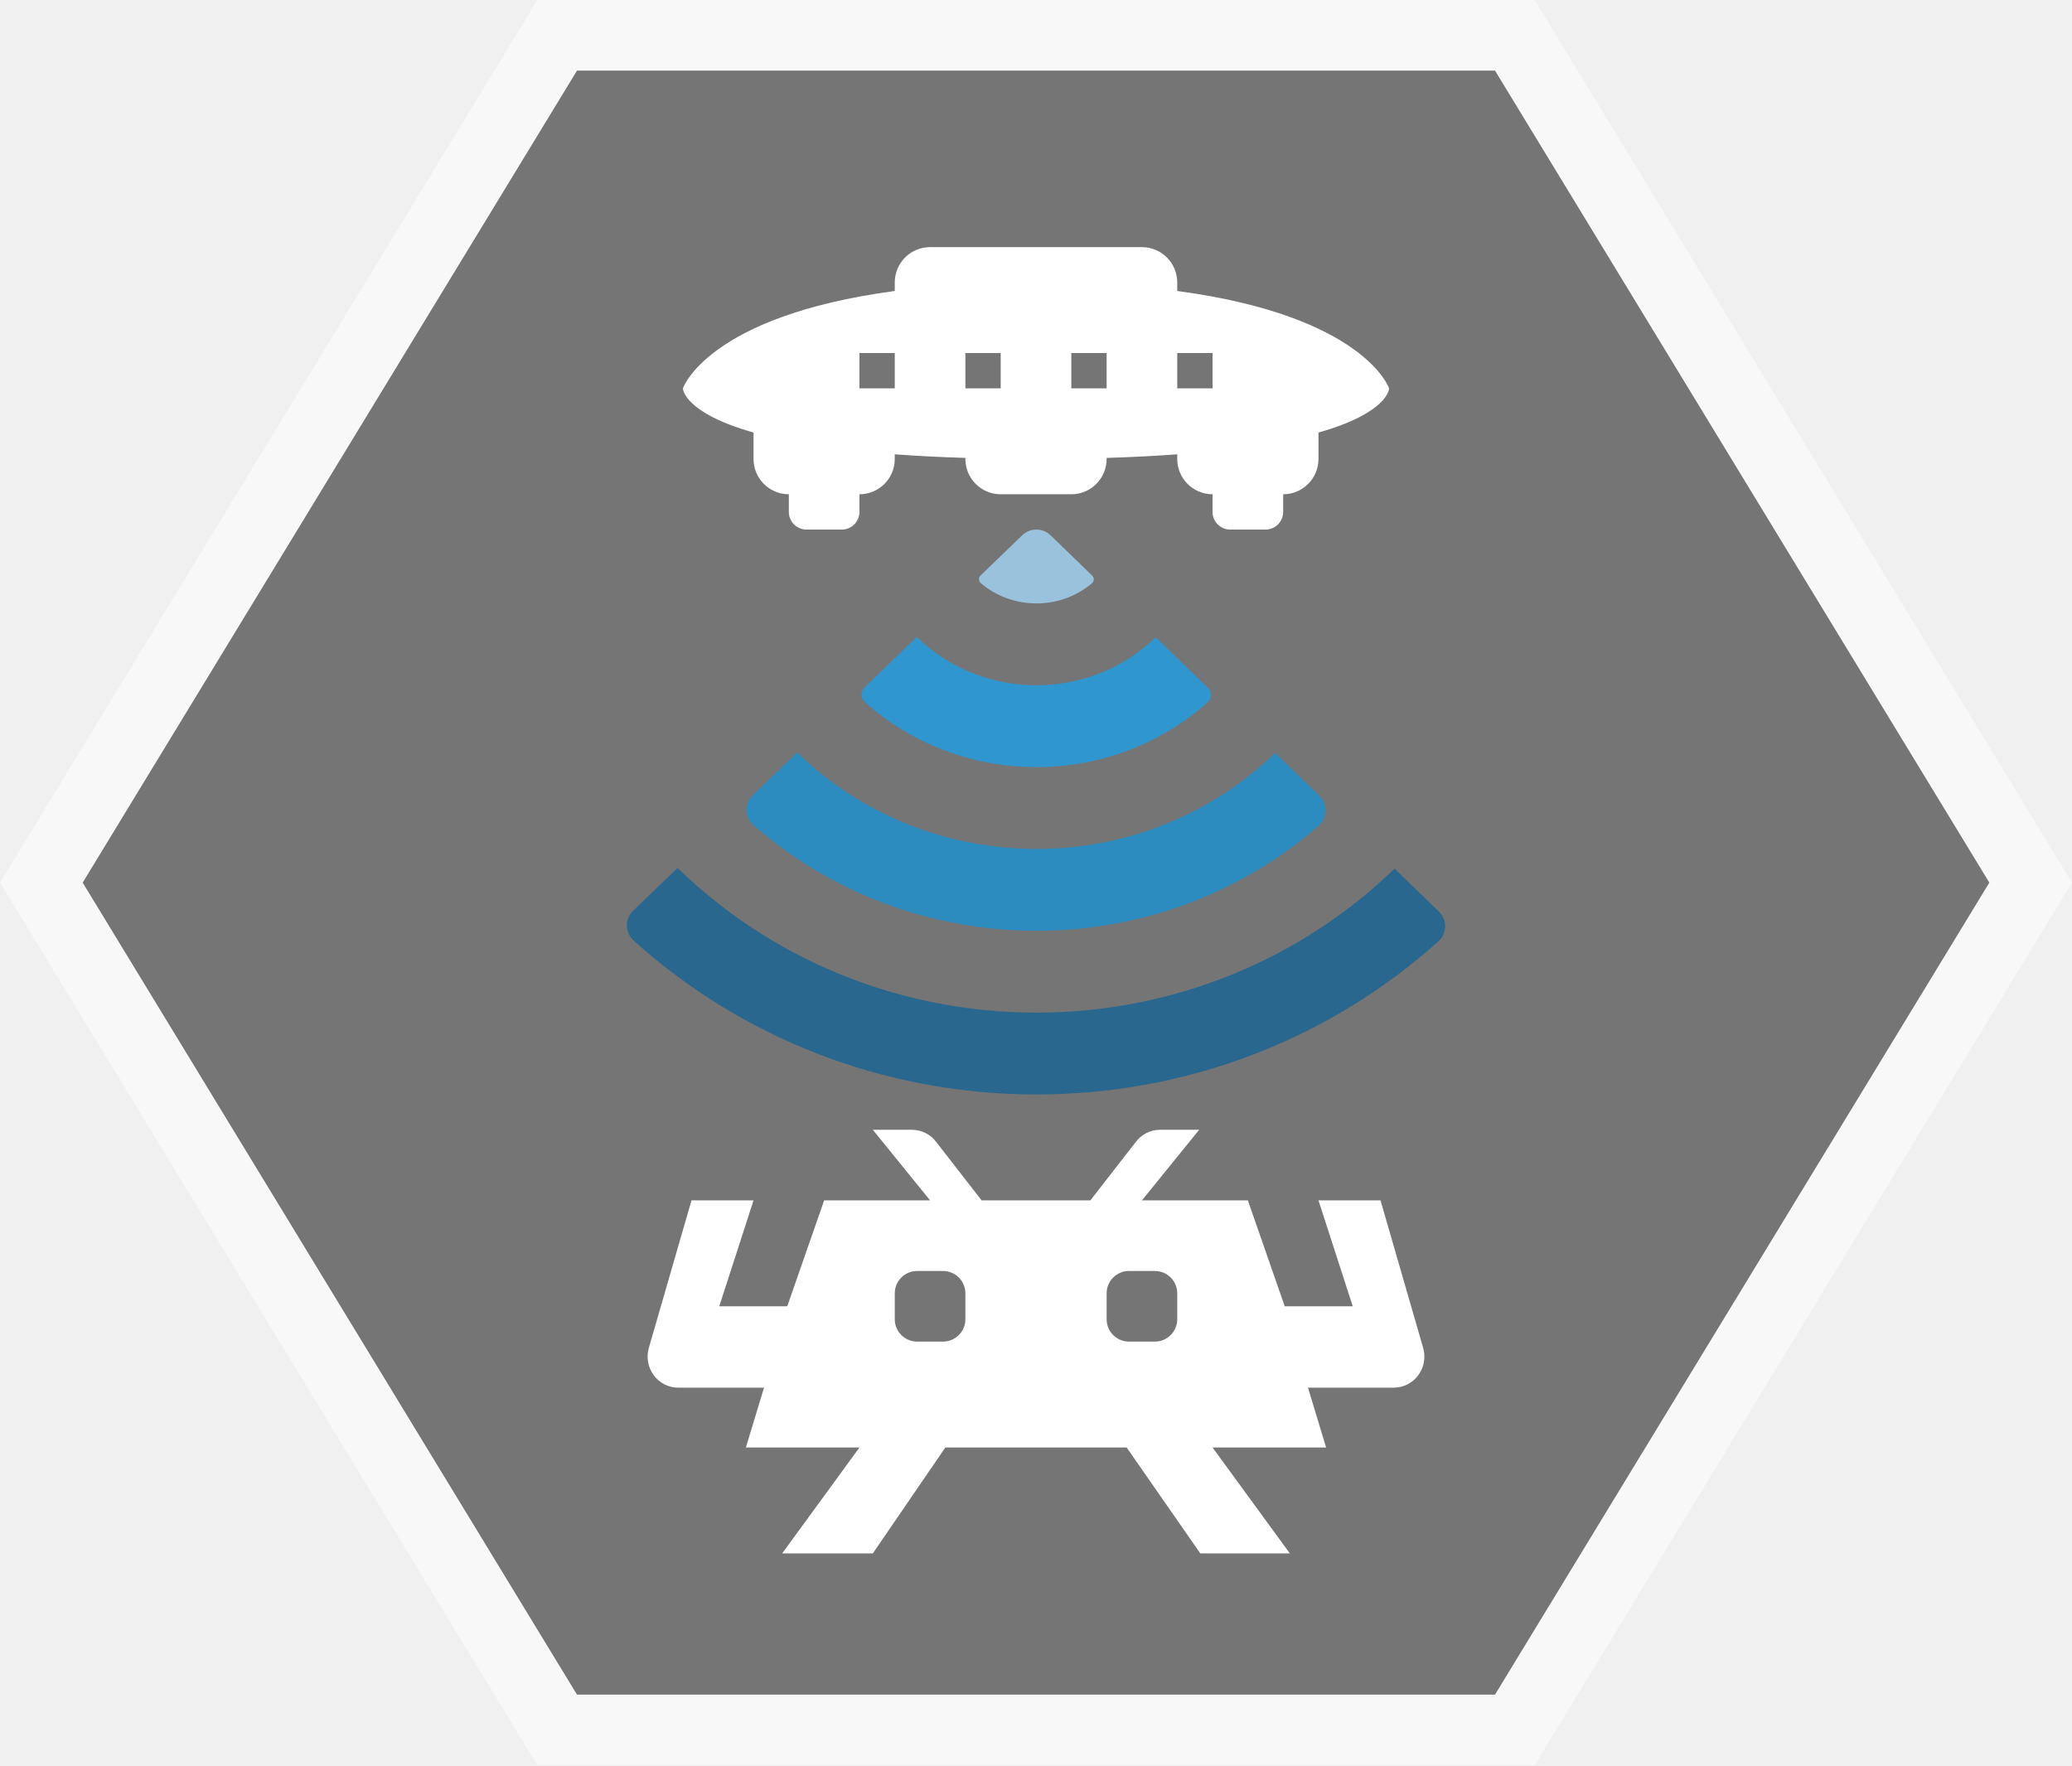
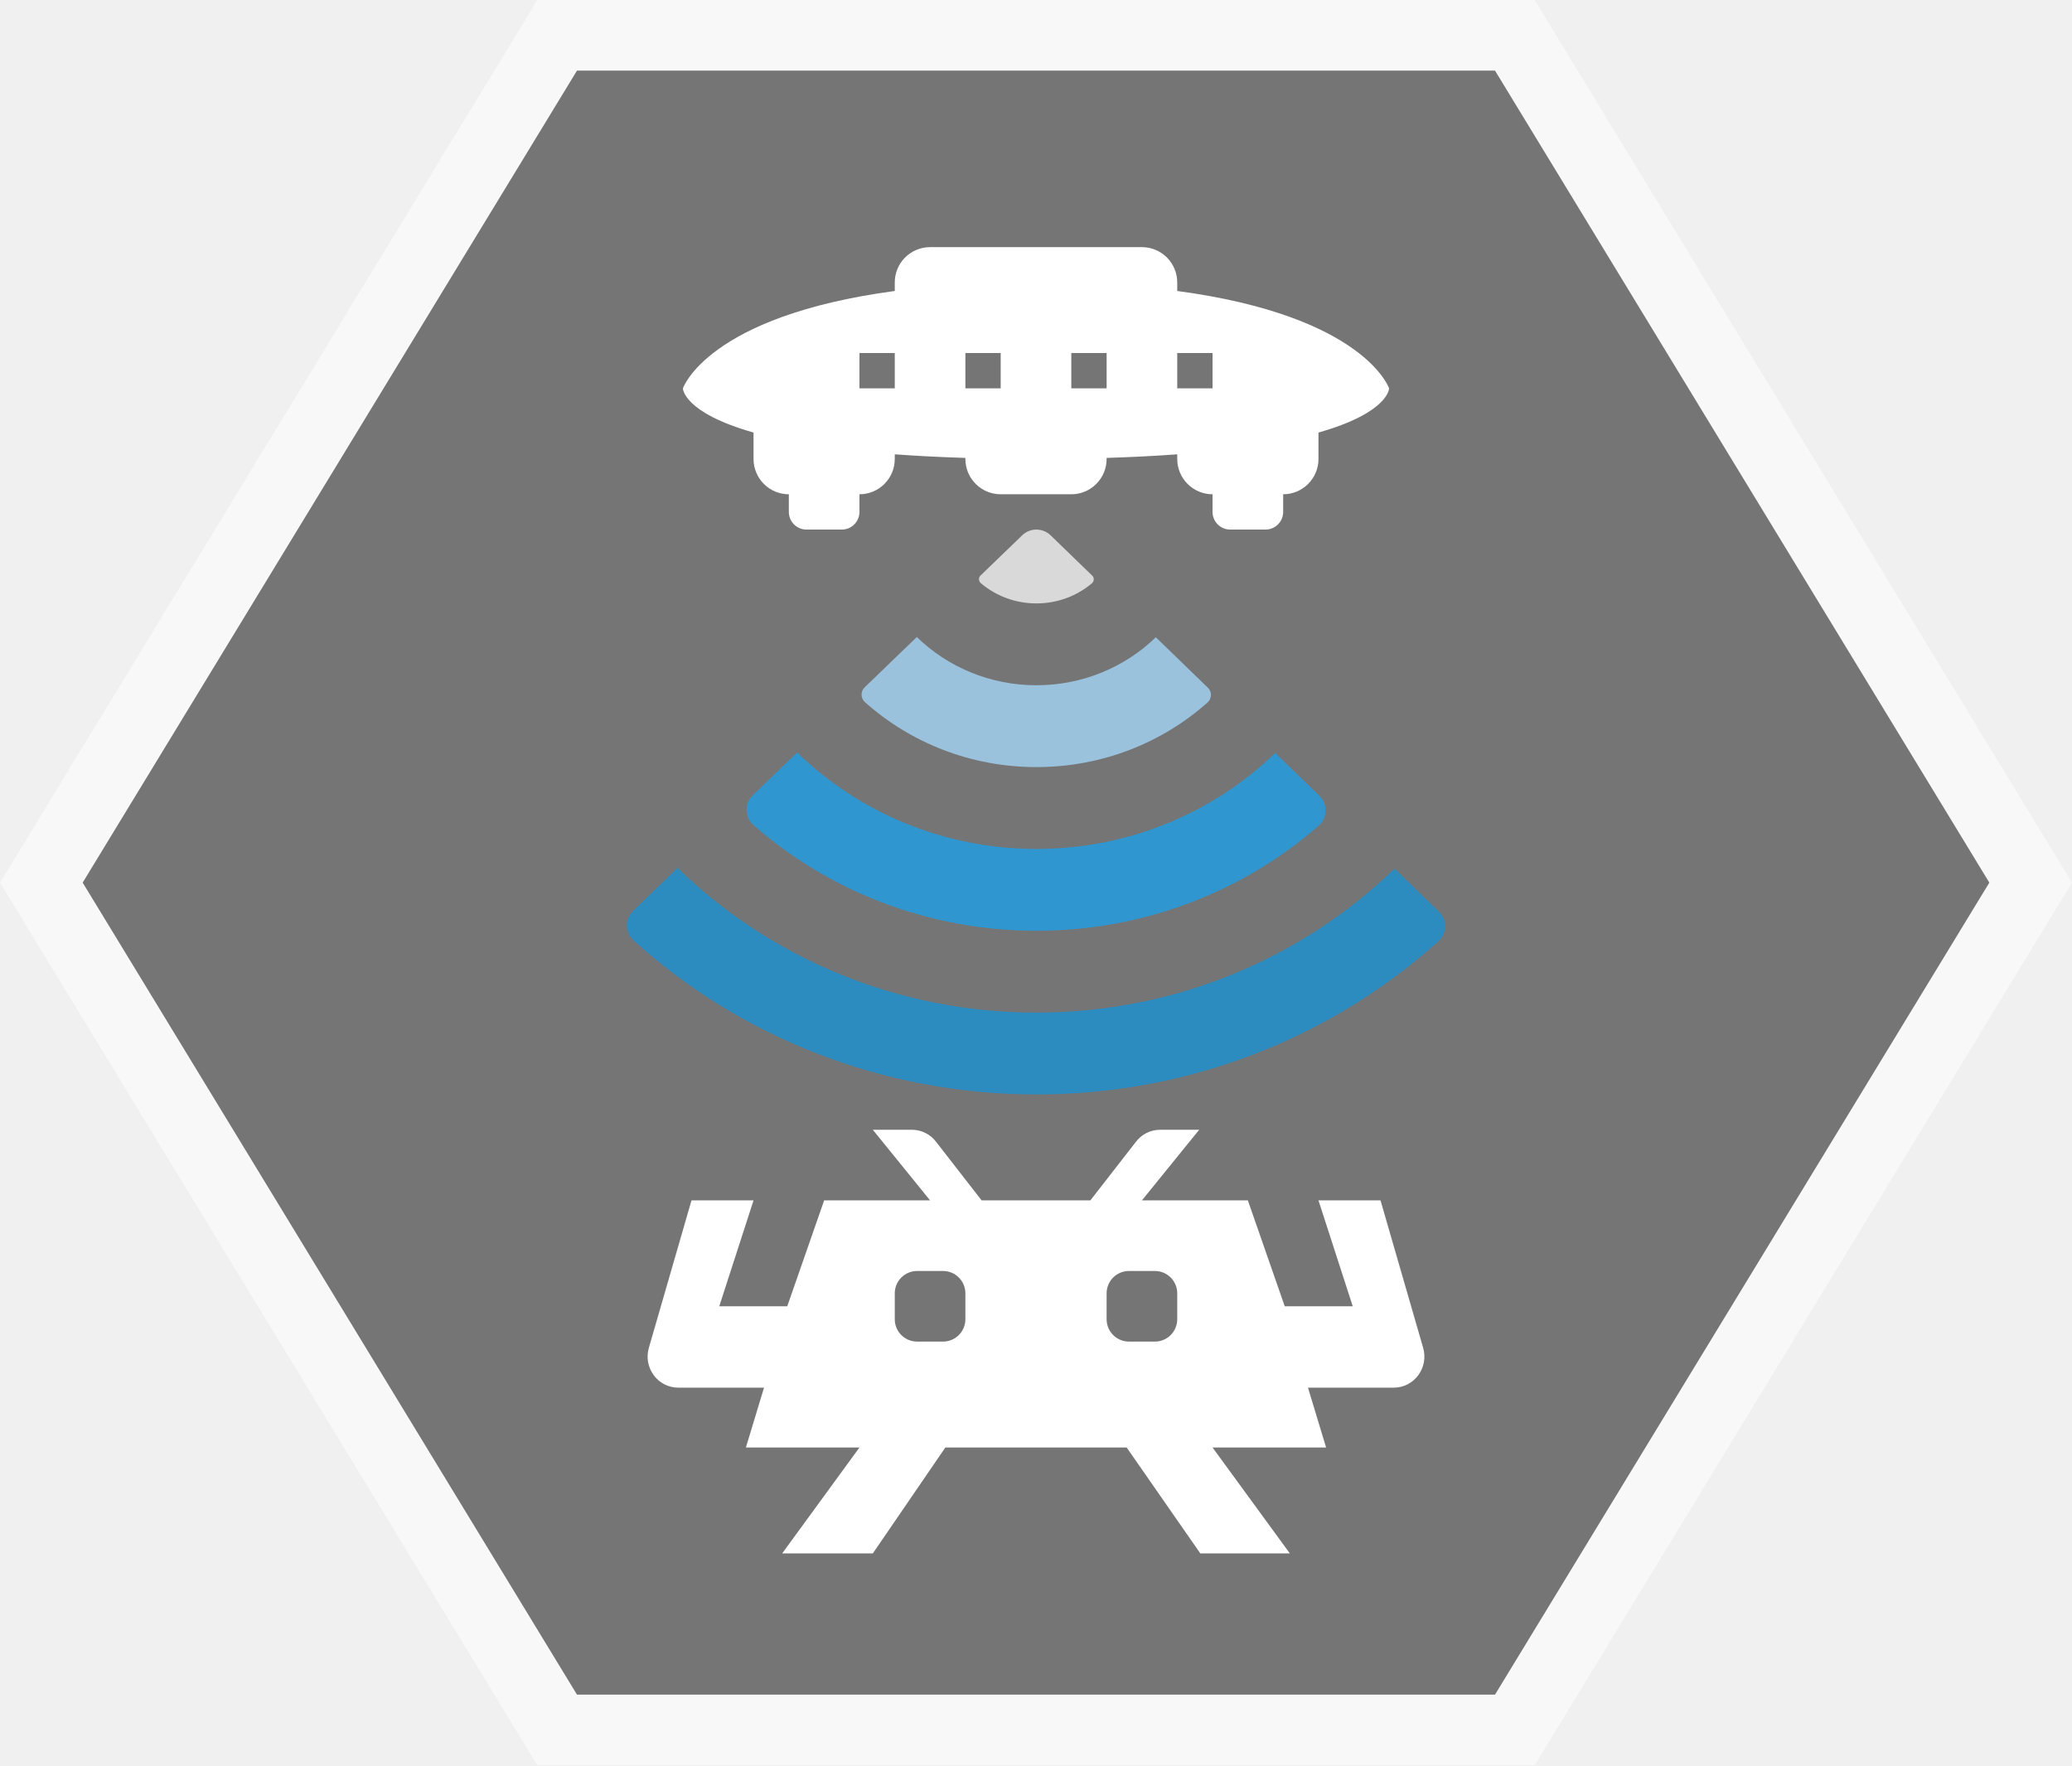
<svg xmlns="http://www.w3.org/2000/svg" viewBox="0 0 312.974 266.667" height="266.667" width="312.974" xml:space="preserve" id="svg2" version="1.1">
  <defs id="defs6">
    <clipPath id="clipPath18" clipPathUnits="userSpaceOnUse">
      <path id="path16" d="M 0,256 H 256 V 0 H 0 Z" />
    </clipPath>
    <clipPath id="clipPath26" clipPathUnits="userSpaceOnUse">
      <path id="path24" d="M 10.634,228 H 245.365 V 28 H 10.634 Z" />
    </clipPath>
    <clipPath id="clipPath46" clipPathUnits="userSpaceOnUse">
      <path id="path44" d="M 0,256 H 256 V 0 H 0 Z" />
    </clipPath>
  </defs>
  <g transform="matrix(1.333333,0,0,-1.333333,-14.17933,304)" id="g10">
    <g id="g12">
      <g clip-path="url(#clipPath18)" id="g14">
        <g id="g20">
          <g id="g22" />
          <g id="g34">
            <g style="opacity:0.5" id="g32" clip-path="url(#clipPath26)">
              <g id="g30" transform="translate(184.4961,228)">
                <path id="path28" style="fill:#ffffff;fill-opacity:1;fill-rule:nonzero;stroke:none" d="m 0,0 h -4.496 -104 -4.496 l -2.338,-3.84 -56,-92 -2.532,-4.16 2.532,-4.159 56,-92 2.338,-3.841 h 4.496 104 H 0 l 2.338,3.841 56,92 2.531,4.159 -2.531,4.16 -56,92 z" />
              </g>
            </g>
          </g>
        </g>
      </g>
    </g>
    <g transform="translate(180,220)" id="g36">
      <path id="path38" style="fill:#757575;fill-opacity:1;fill-rule:nonzero;stroke:none" d="m 0,0 h -104 l -56,-92 56,-92 H 0 l 56,92 z" />
    </g>
    <g id="g40">
      <g clip-path="url(#clipPath46)" id="g42">
        <g transform="translate(144,78.5313)" id="g48">
          <path id="path50" style="fill:#ffffff;fill-opacity:1;fill-rule:nonzero;stroke:none" d="M 0,0 C 0,-1.398 -1.133,-2.531 -2.531,-2.531 H -5.469 C -6.867,-2.531 -8,-1.398 -8,0 v 2.938 c 0,1.398 1.133,2.531 2.531,2.531 h 2.938 C -1.133,5.469 0,4.336 0,2.938 Z m -24,0 c 0,-1.398 -1.133,-2.531 -2.531,-2.531 h -2.938 C -30.867,-2.531 -32,-1.398 -32,0 v 2.938 c 0,1.398 1.133,2.531 2.531,2.531 h 2.938 C -25.133,5.469 -24,4.336 -24,2.938 Z M 27.852,-3.215 23.028,13.469 H 16 l 3.883,-12 H 12.18 L 8,13.469 H -4 l 6.487,8 h -4.429 c -1.091,0 -2.119,-0.522 -2.773,-1.409 l -5.123,-6.591 h -12.324 l -5.123,6.591 c -0.654,0.887 -1.682,1.409 -2.773,1.409 h -4.429 l 6.487,-8 h -12 l -4.18,-12 h -7.703 l 3.883,12 h -7.028 l -4.824,-16.684 c -0.667,-2.26 0.998,-4.534 3.321,-4.534 h 9.719 l -2.054,-6.782 H -36 l -8.757,-12 h 10.27 l 8.216,12 h 20.542 l 8.344,-12 h 10.143 l -8.758,12 h 12.865 l -2.053,6.782 h 9.719 c 2.323,0 3.988,2.274 3.321,4.534" />
        </g>
        <g transform="translate(128.0483,159.6343)" id="g52">
-           <path id="path54" style="fill:#9bc2dd;fill-opacity:1;fill-rule:nonzero;stroke:none" d="m 0,0 c 2.404,0 4.6,0.859 6.281,2.277 0.266,0.225 0.291,0.627 0.04,0.87 L 1.61,7.712 C 0.712,8.582 -0.713,8.583 -1.613,7.716 L -6.333,3.16 C -6.584,2.918 -6.561,2.516 -6.294,2.29 -4.612,0.864 -2.41,0 0,0" />
+           <path id="path54" style="fill:#d9d9d9;fill-opacity:1;fill-rule:nonzero;stroke:none" d="m 0,0 c 2.404,0 4.6,0.859 6.281,2.277 0.266,0.225 0.291,0.627 0.04,0.87 L 1.61,7.712 C 0.712,8.582 -0.713,8.583 -1.613,7.716 L -6.333,3.16 C -6.584,2.918 -6.561,2.516 -6.294,2.29 -4.612,0.864 -2.41,0 0,0" />
        </g>
        <g transform="translate(128.0483,141.0894)" id="g56">
-           <path id="path58" style="fill:#3096cf;fill-opacity:1;fill-rule:nonzero;stroke:none" d="m 0,0 c 7.46,0 14.264,2.772 19.374,7.31 0.506,0.449 0.534,1.215 0.047,1.686 L 13.525,14.71 C 10.06,11.353 5.276,9.272 0,9.272 c -5.29,0 -10.085,2.092 -13.552,5.466 L -19.46,9.036 C -19.948,8.566 -19.922,7.8 -19.416,7.349 -14.302,2.789 -7.481,0 0,0" />
+           <path id="path58" style="fill:#9bc2dd;fill-opacity:1;fill-rule:nonzero;stroke:none" d="m 0,0 c 7.46,0 14.264,2.772 19.374,7.31 0.506,0.449 0.534,1.215 0.047,1.686 L 13.525,14.71 C 10.06,11.353 5.276,9.272 0,9.272 c -5.29,0 -10.085,2.092 -13.552,5.466 L -19.46,9.036 C -19.948,8.566 -19.922,7.8 -19.416,7.349 -14.302,2.789 -7.481,0 0,0" />
        </g>
        <g transform="translate(168.623,129.5859)" id="g60">
-           <path id="path62" style="fill:#29678f;fill-opacity:1;fill-rule:nonzero;stroke:none" d="m 0,0 c -10.396,-10.074 -24.747,-16.313 -40.575,-16.313 -15.87,0 -30.256,6.274 -40.657,16.396 l -5.02,-4.845 c -0.981,-0.947 -0.961,-2.475 0.05,-3.389 11.969,-10.811 28.014,-17.435 45.627,-17.435 17.563,0 33.569,6.585 45.527,17.342 1.014,0.912 1.036,2.44 0.057,3.39 z" />
+           <path id="path62" style="fill:#2c8bbf;fill-opacity:1;fill-rule:nonzero;stroke:none" d="m 0,0 c -10.396,-10.074 -24.747,-16.313 -40.575,-16.313 -15.87,0 -30.256,6.274 -40.657,16.396 l -5.02,-4.845 c -0.981,-0.947 -0.961,-2.475 0.05,-3.389 11.969,-10.811 28.014,-17.435 45.627,-17.435 17.563,0 33.569,6.585 45.527,17.342 1.014,0.912 1.036,2.44 0.057,3.39 z" />
        </g>
        <g transform="translate(128.0483,122.5449)" id="g64">
-           <path id="path66" style="fill:#2c8bbf;fill-opacity:1;fill-rule:nonzero;stroke:none" d="m 0,0 c 12.283,0 23.5,4.509 31.98,11.909 1.014,0.885 1.035,2.458 0.068,3.395 l -4.999,4.844 C 20.12,13.432 10.552,9.272 0,9.272 c -10.58,0 -20.17,4.184 -27.104,10.932 l -5.009,-4.834 c -0.986,-0.952 -0.969,-2.492 0.062,-3.395 C -23.563,4.537 -12.318,0 0,0" />
+           <path id="path66" style="fill:#3096cf;fill-opacity:1;fill-rule:nonzero;stroke:none" d="m 0,0 c 12.283,0 23.5,4.509 31.98,11.909 1.014,0.885 1.035,2.458 0.068,3.395 l -4.999,4.844 C 20.12,13.432 10.552,9.272 0,9.272 c -10.58,0 -20.17,4.184 -27.104,10.932 l -5.009,-4.834 c -0.986,-0.952 -0.969,-2.492 0.062,-3.395 C -23.563,4.537 -12.318,0 0,0" />
        </g>
        <path id="path68" style="fill:#ffffff;fill-opacity:1;fill-rule:nonzero;stroke:none" d="m 148,184 h -4 v 4 h 4 z m -12,0 h -4 v 4 h 4 z m -12,0 h -4 v 4 h 4 z m -12,0 h -4 v 4 h 4 z m 32,11.033 V 196 c 0,2.209 -1.791,4 -4,4 h -24 c -2.209,0 -4,-1.791 -4,-4 v -0.967 C 90.75,192.185 88,184 88,184 c 0,0 0.004,-2.735 8,-5.006 V 176 c 0,-2.209 1.791,-4 4,-4 v -2 c 0,-1.104 0.896,-2 2,-2 h 4 c 1.104,0 2,0.896 2,2 v 2 c 2.209,0 4,1.791 4,4 v 0.527 c 2.413,-0.179 5.078,-0.317 8,-0.407 V 176 c 0,-2.209 1.791,-4 4,-4 h 8 c 2.209,0 4,1.791 4,4 v 0.12 c 2.922,0.09 5.587,0.228 8,0.407 V 176 c 0,-2.209 1.791,-4 4,-4 v -2 c 0,-1.104 0.896,-2 2,-2 h 4 c 1.104,0 2,0.896 2,2 v 2 c 2.209,0 4,1.791 4,4 v 2.994 c 7.996,2.271 8,5.006 8,5.006 0,0 -2.75,8.185 -24,11.033" />
      </g>
    </g>
  </g>
</svg>
